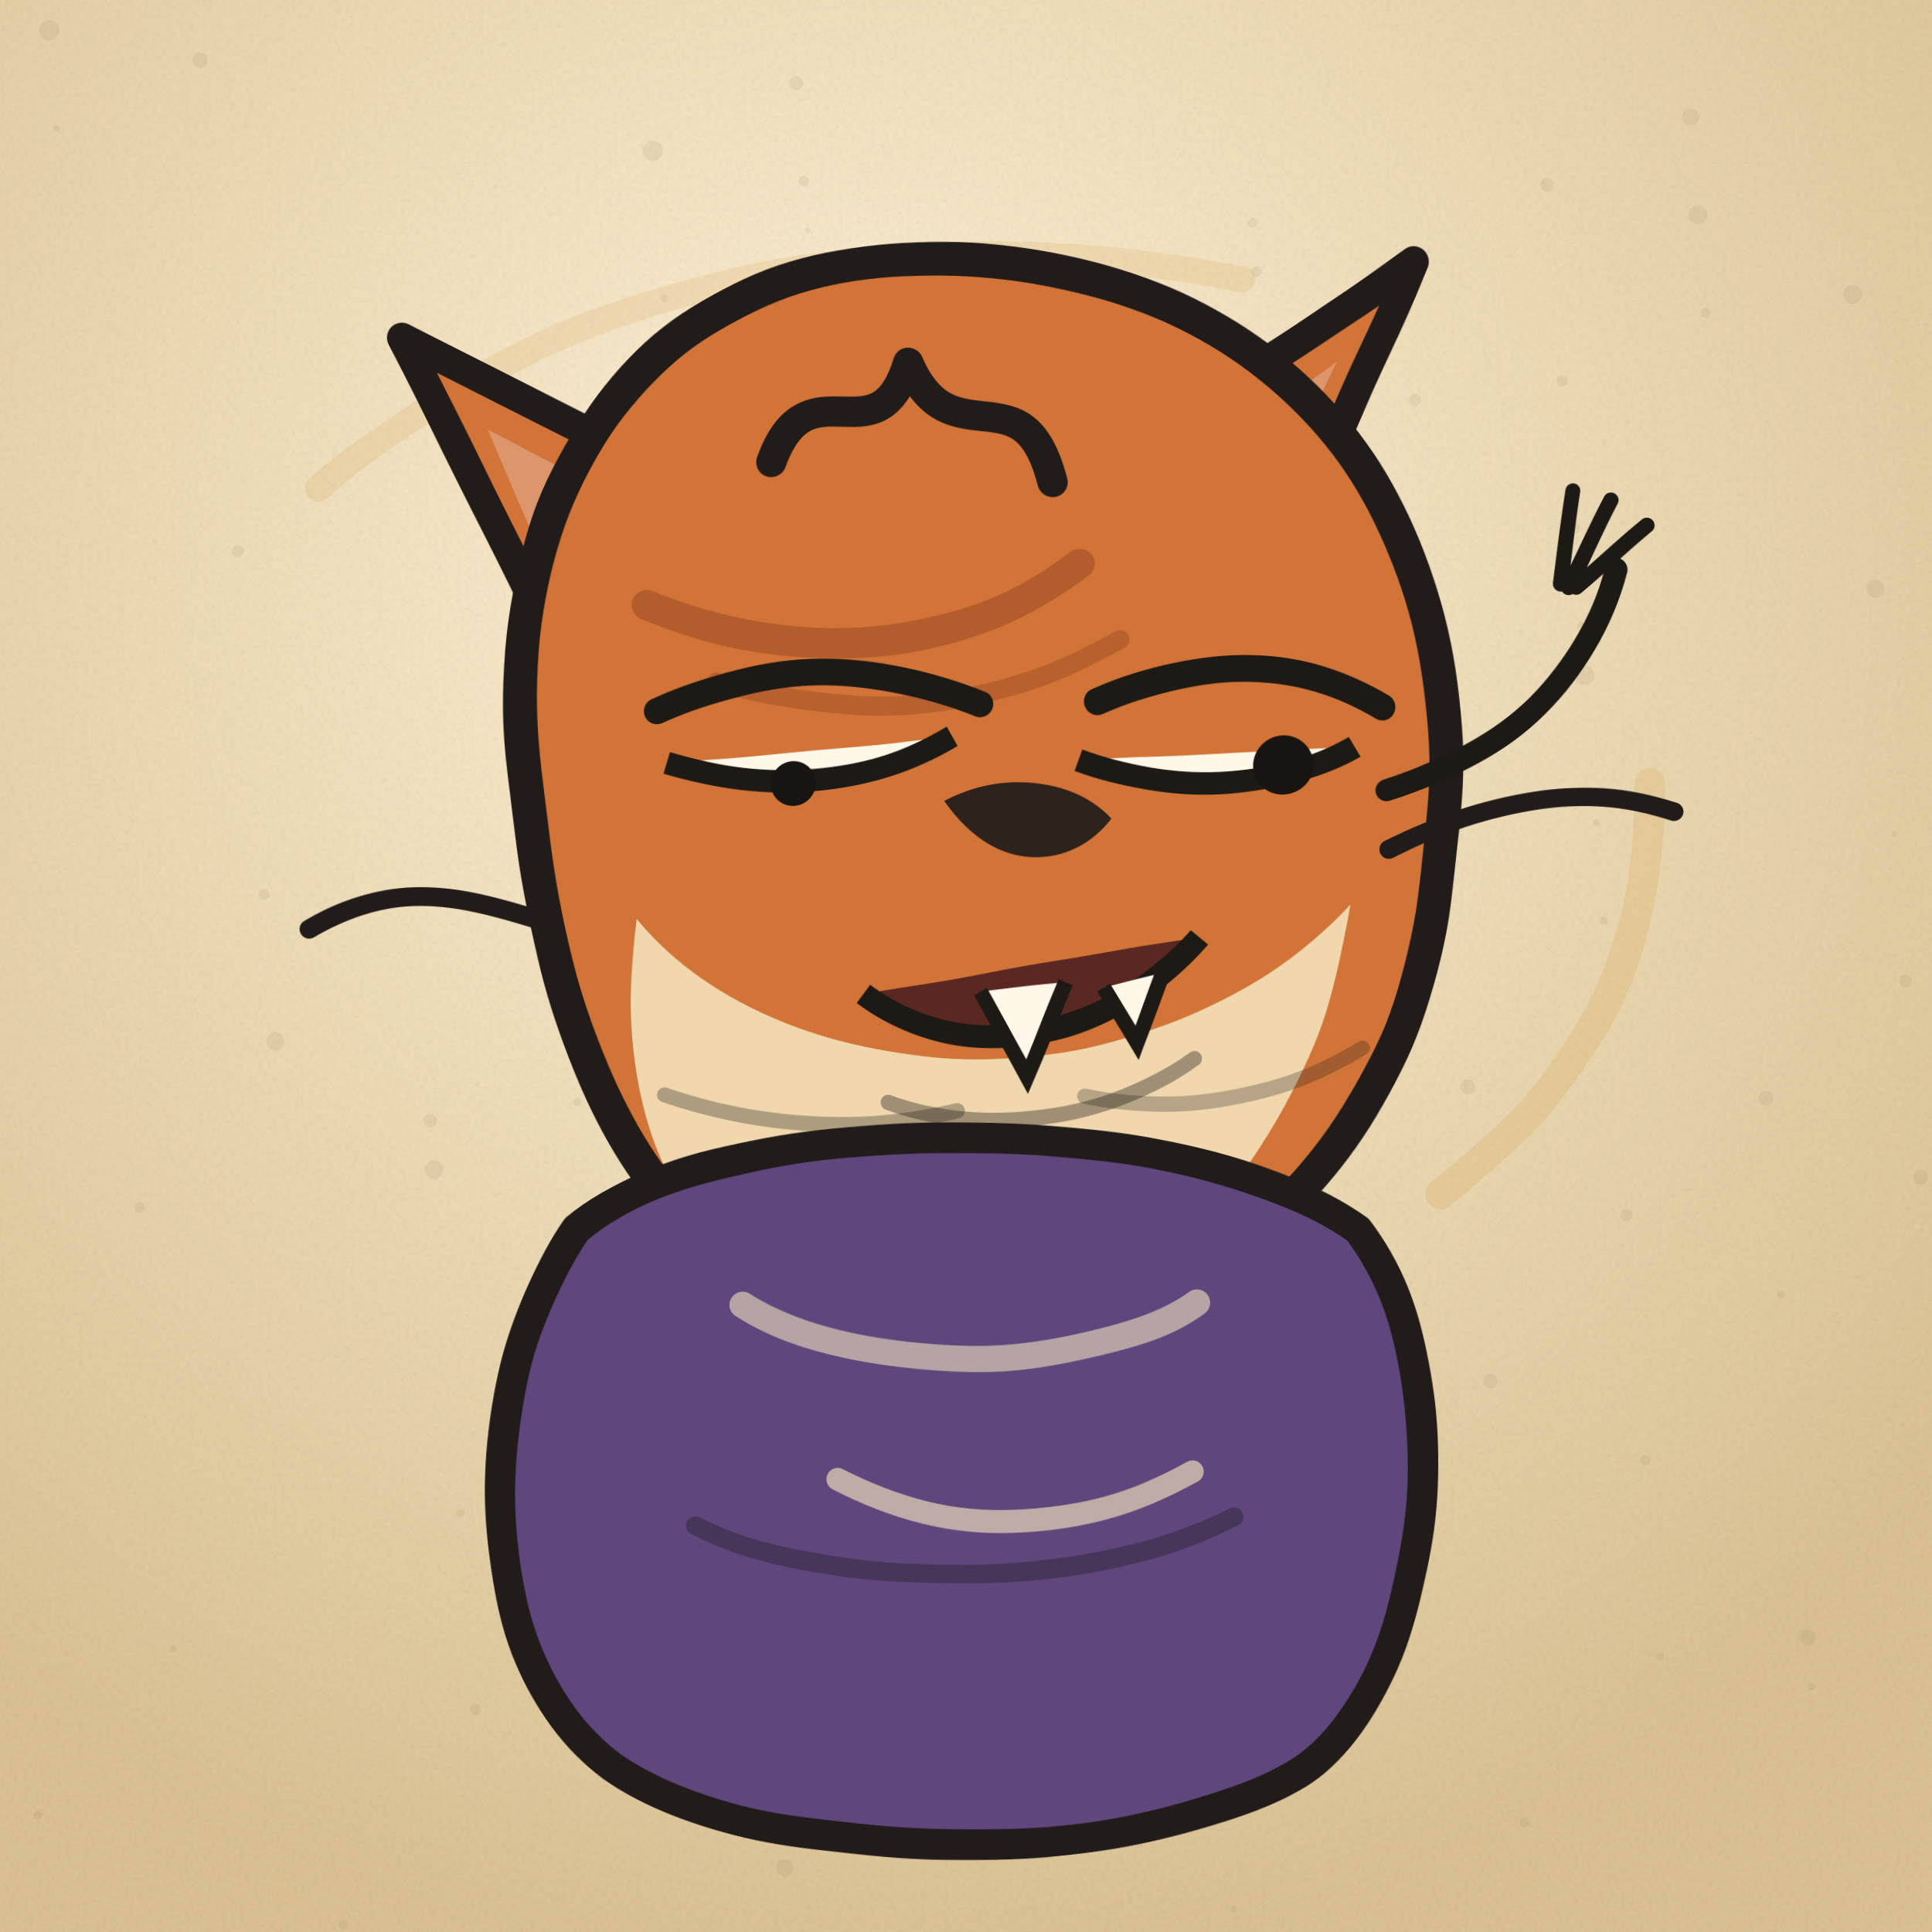
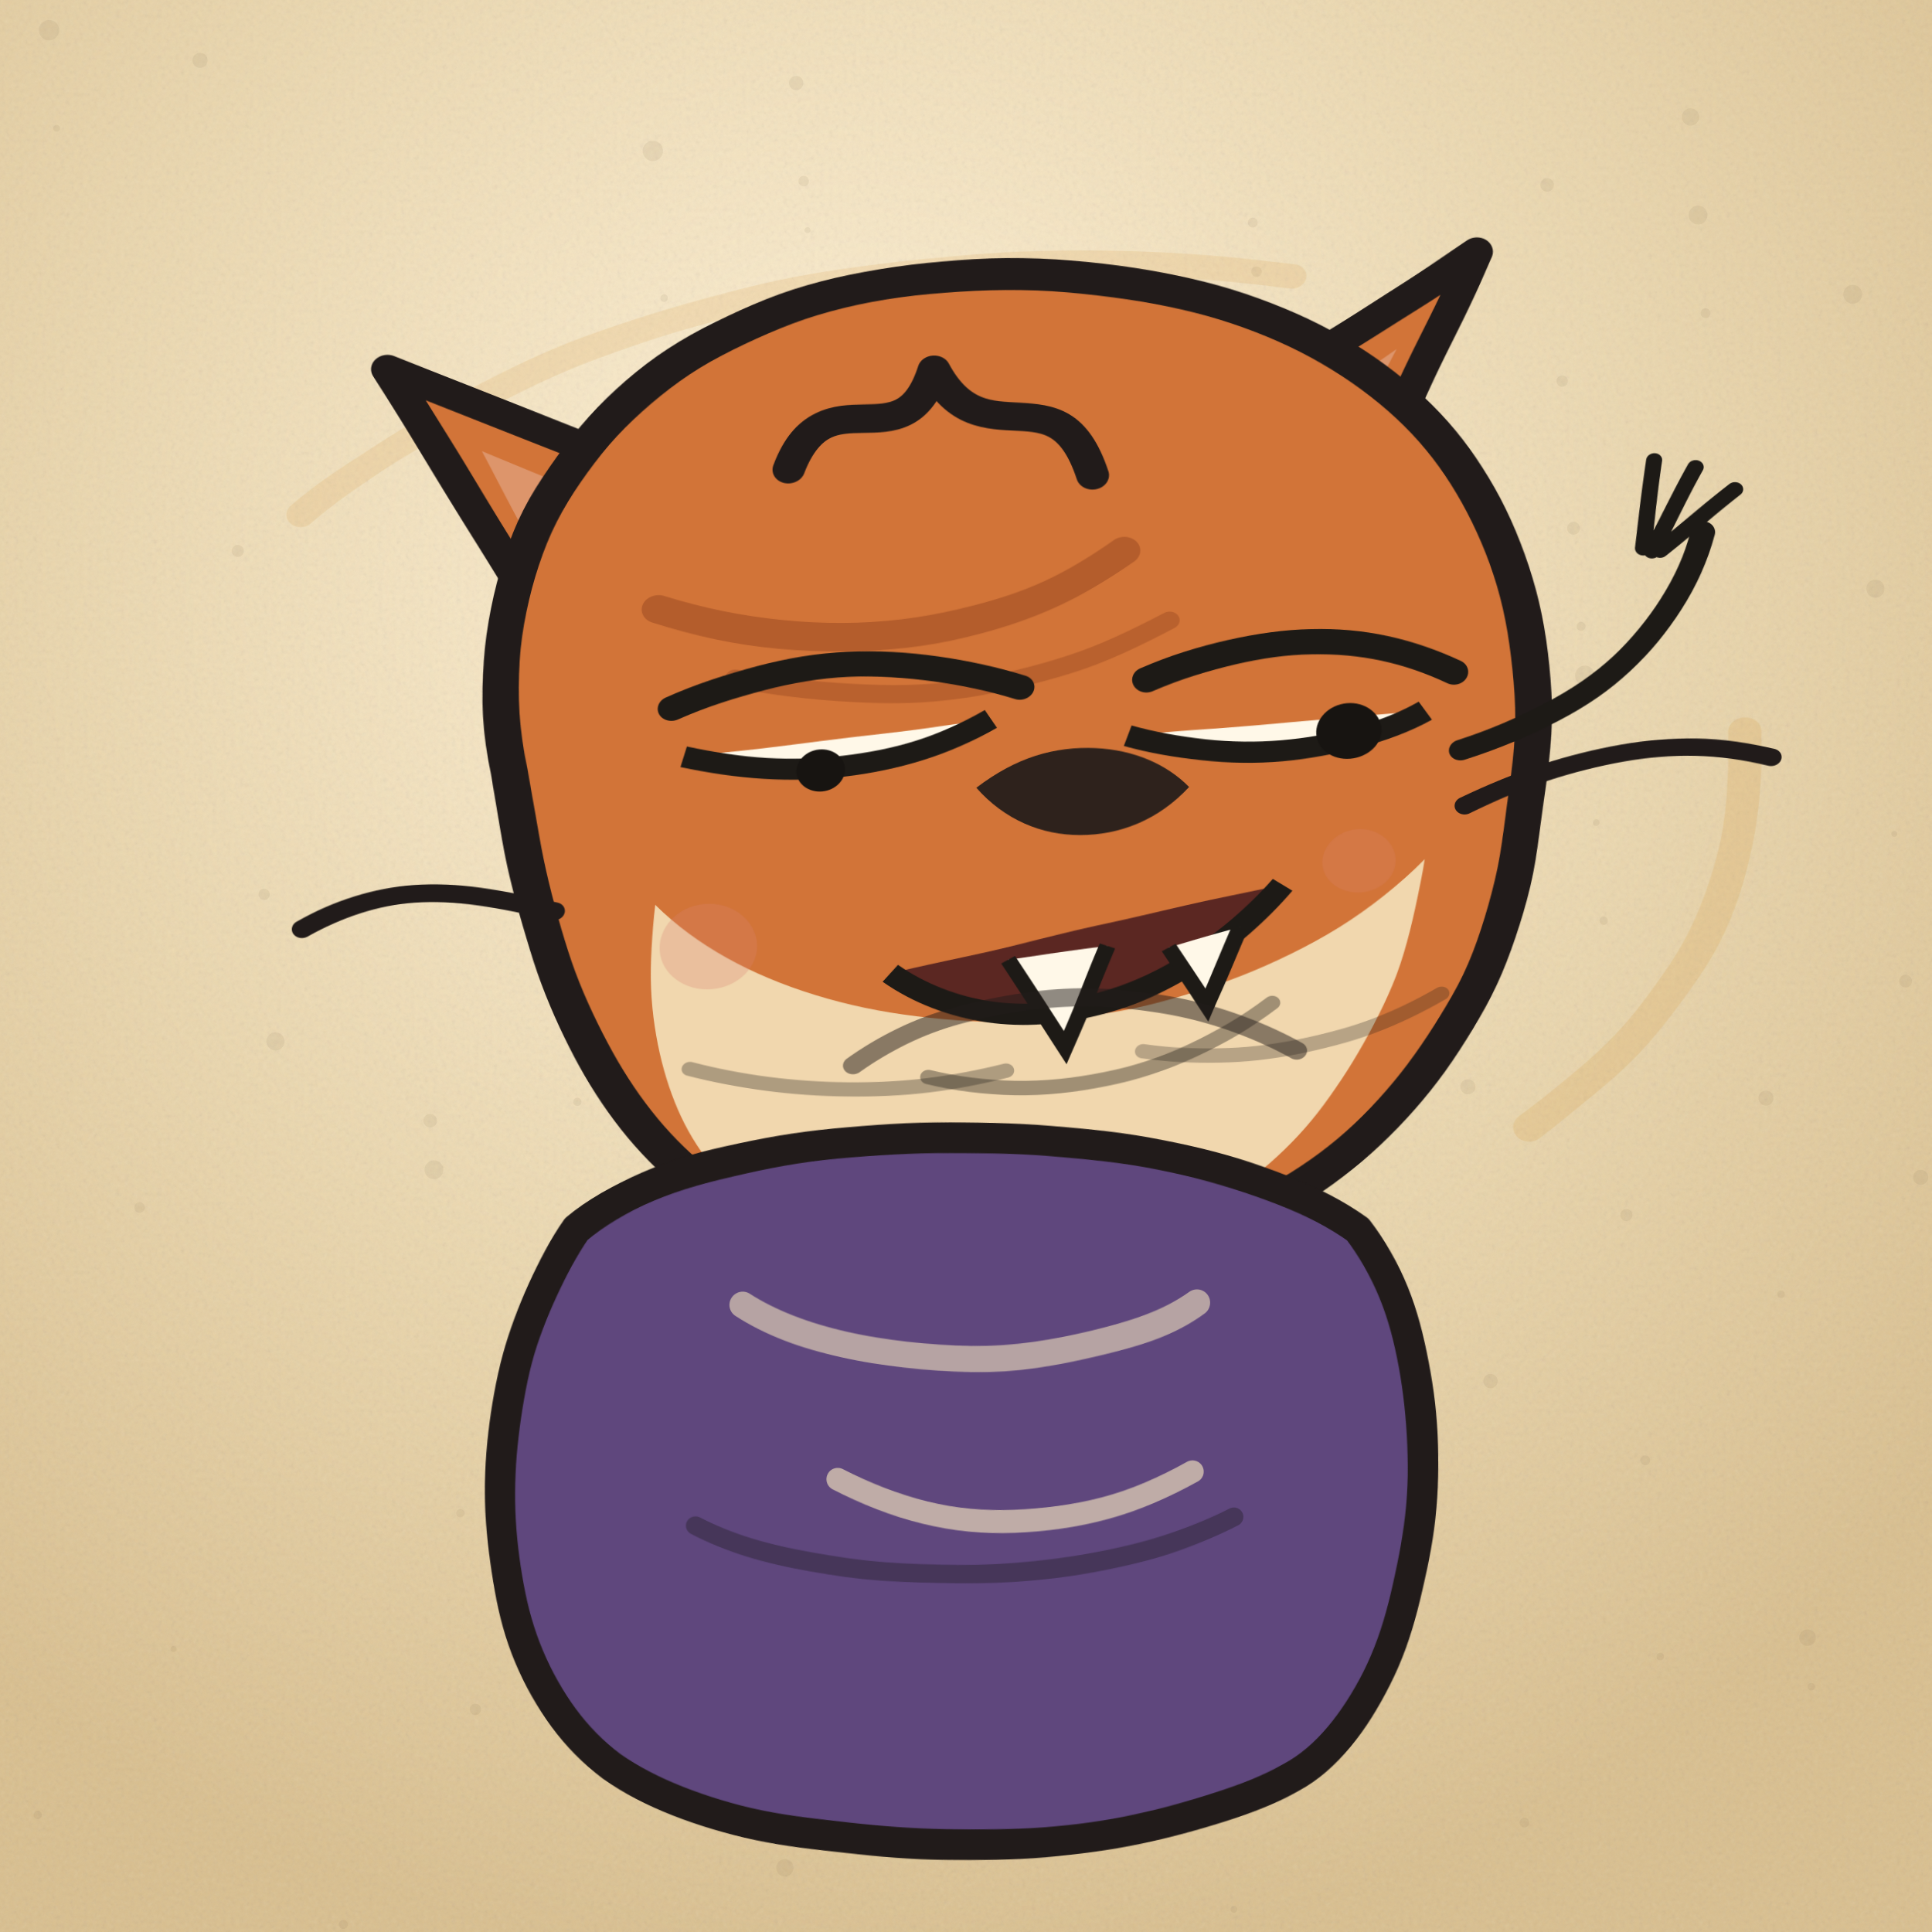
<svg xmlns="http://www.w3.org/2000/svg" width="512" height="512" viewBox="0 0 512 512">
  <defs>
    <filter id="paper" x="-20%" y="-20%" width="140%" height="140%">
      <feTurbulence type="fractalNoise" baseFrequency="0.82" numOctaves="3" seed="238" />
      <feColorMatrix type="saturate" values="0.18" />
      <feComponentTransfer>
        <feFuncA type="table" tableValues="0 0.18" />
      </feComponentTransfer>
    </filter>
    <filter id="wobble" x="-10%" y="-10%" width="120%" height="120%">
      <feTurbulence type="fractalNoise" baseFrequency="0.018" numOctaves="2" seed="248" />
      <feDisplacementMap in="SourceGraphic" scale="1.8" />
    </filter>
    <radialGradient id="wash" cx="45%" cy="30%" r="72%">
      <stop offset="0%" stop-color="#fff2d7" />
      <stop offset="58%" stop-color="#ead6ad" />
      <stop offset="100%" stop-color="#d9bf8f" />
    </radialGradient>
  </defs>
  <rect width="512" height="512" fill="url(#wash)" />
  <rect width="512" height="512" filter="url(#paper)" opacity="0.72" />
  <g>
    <circle cx="190" cy="261" r="2.1" fill="#7c6746" opacity="0.10" />
    <circle cx="383" cy="210" r="0.9" fill="#7c6746" opacity="0.10" />
    <circle cx="468" cy="291" r="2.0" fill="#7c6746" opacity="0.10" />
    <circle cx="333" cy="72" r="1.4" fill="#7c6746" opacity="0.10" />
    <circle cx="186" cy="209" r="2.5" fill="#7c6746" opacity="0.10" />
    <circle cx="299" cy="142" r="1.2" fill="#7c6746" opacity="0.10" />
    <circle cx="240" cy="399" r="1.6" fill="#7c6746" opacity="0.10" />
    <circle cx="153" cy="292" r="1.1" fill="#7c6746" opacity="0.10" />
    <circle cx="502" cy="221" r="0.8" fill="#7c6746" opacity="0.10" />
    <circle cx="279" cy="394" r="0.9" fill="#7c6746" opacity="0.10" />
    <circle cx="332" cy="59" r="1.3" fill="#7c6746" opacity="0.10" />
    <circle cx="37" cy="320" r="1.4" fill="#7c6746" opacity="0.10" />
    <circle cx="114" cy="297" r="1.8" fill="#7c6746" opacity="0.10" />
    <circle cx="323" cy="454" r="2.5" fill="#7c6746" opacity="0.10" />
    <circle cx="232" cy="295" r="1.0" fill="#7c6746" opacity="0.10" />
    <circle cx="497" cy="156" r="2.4" fill="#7c6746" opacity="0.10" />
    <circle cx="46" cy="437" r="0.8" fill="#7c6746" opacity="0.10" />
    <circle cx="431" cy="322" r="1.6" fill="#7c6746" opacity="0.10" />
    <circle cx="452" cy="83" r="1.3" fill="#7c6746" opacity="0.10" />
    <circle cx="509" cy="312" r="2.0" fill="#7c6746" opacity="0.10" />
    <circle cx="298" cy="129" r="1.1" fill="#7c6746" opacity="0.10" />
    <circle cx="91" cy="510" r="1.2" fill="#7c6746" opacity="0.10" />
    <circle cx="480" cy="447" r="1.0" fill="#7c6746" opacity="0.10" />
    <circle cx="73" cy="276" r="2.4" fill="#7c6746" opacity="0.10" />
    <circle cx="358" cy="397" r="1.5" fill="#7c6746" opacity="0.10" />
    <circle cx="327" cy="506" r="0.9" fill="#7c6746" opacity="0.10" />
    <circle cx="316" cy="363" r="2.0" fill="#7c6746" opacity="0.10" />
    <circle cx="213" cy="48" r="1.4" fill="#7c6746" opacity="0.10" />
    <circle cx="226" cy="217" r="1.8" fill="#7c6746" opacity="0.10" />
    <circle cx="115" cy="310" r="2.5" fill="#7c6746" opacity="0.10" />
    <circle cx="472" cy="343" r="1.0" fill="#7c6746" opacity="0.10" />
    <circle cx="417" cy="140" r="1.7" fill="#7c6746" opacity="0.10" />
    <circle cx="414" cy="101" r="1.5" fill="#7c6746" opacity="0.10" />
    <circle cx="479" cy="434" r="2.2" fill="#7c6746" opacity="0.10" />
    <circle cx="436" cy="387" r="1.3" fill="#7c6746" opacity="0.10" />
    <circle cx="173" cy="40" r="2.7" fill="#7c6746" opacity="0.10" />
    <circle cx="410" cy="49" r="1.8" fill="#7c6746" opacity="0.10" />
    <circle cx="395" cy="366" r="1.9" fill="#7c6746" opacity="0.10" />
    <circle cx="208" cy="495" r="2.3" fill="#7c6746" opacity="0.10" />
    <circle cx="505" cy="260" r="1.7" fill="#7c6746" opacity="0.10" />
    <circle cx="214" cy="61" r="0.8" fill="#7c6746" opacity="0.10" />
    <circle cx="375" cy="106" r="1.6" fill="#7c6746" opacity="0.10" />
    <circle cx="300" cy="155" r="2.0" fill="#7c6746" opacity="0.10" />
    <circle cx="389" cy="288" r="2.0" fill="#7c6746" opacity="0.10" />
    <circle cx="338" cy="137" r="2.5" fill="#7c6746" opacity="0.10" />
    <circle cx="419" cy="166" r="1.2" fill="#7c6746" opacity="0.10" />
    <circle cx="200" cy="391" r="1.6" fill="#7c6746" opacity="0.10" />
    <circle cx="337" cy="124" r="2.4" fill="#7c6746" opacity="0.10" />
    <circle cx="270" cy="277" r="0.8" fill="#7c6746" opacity="0.10" />
    <circle cx="15" cy="34" r="0.9" fill="#7c6746" opacity="0.10" />
    <circle cx="420" cy="179" r="2.6" fill="#7c6746" opacity="0.10" />
    <circle cx="349" cy="280" r="1.4" fill="#7c6746" opacity="0.10" />
    <circle cx="10" cy="481" r="1.1" fill="#7c6746" opacity="0.10" />
    <circle cx="187" cy="222" r="2.5" fill="#7c6746" opacity="0.10" />
    <circle cx="448" cy="31" r="2.3" fill="#7c6746" opacity="0.10" />
    <circle cx="425" cy="244" r="1.1" fill="#7c6746" opacity="0.10" />
    <circle cx="70" cy="237" r="1.5" fill="#7c6746" opacity="0.10" />
    <circle cx="423" cy="218" r="0.9" fill="#7c6746" opacity="0.10" />
    <circle cx="284" cy="459" r="1.3" fill="#7c6746" opacity="0.10" />
    <circle cx="53" cy="16" r="2.0" fill="#7c6746" opacity="0.10" />
    <circle cx="450" cy="57" r="2.5" fill="#7c6746" opacity="0.10" />
    <circle cx="211" cy="22" r="1.9" fill="#7c6746" opacity="0.10" />
    <circle cx="440" cy="439" r="1.0" fill="#7c6746" opacity="0.10" />
    <circle cx="257" cy="108" r="2.4" fill="#7c6746" opacity="0.10" />
    <circle cx="126" cy="453" r="1.5" fill="#7c6746" opacity="0.10" />
    <circle cx="63" cy="146" r="1.6" fill="#7c6746" opacity="0.10" />
    <circle cx="404" cy="483" r="1.3" fill="#7c6746" opacity="0.10" />
    <circle cx="13" cy="8" r="2.7" fill="#7c6746" opacity="0.10" />
    <circle cx="122" cy="401" r="1.1" fill="#7c6746" opacity="0.10" />
    <circle cx="491" cy="78" r="2.5" fill="#7c6746" opacity="0.10" />
    <circle cx="176" cy="79" r="1.0" fill="#7c6746" opacity="0.10" />
    <circle cx="345" cy="228" r="1.7" fill="#7c6746" opacity="0.10" />
  </g>
-   <g filter="url(#wobble)" transform="rotate(-3 256 246)">
+   <g filter="url(#wobble)" transform="rotate(-5 256 246) translate(-8 8) scale(1.08 .94)">
    <path d="M91 121 C137 83 224 50 338 78" fill="none" stroke="#d1953a" stroke-width="7" stroke-linecap="round" opacity="0.16" />
    <path d="M378 323 C417 298 438 263 439 217" fill="none" stroke="#d1953a" stroke-width="8" stroke-linecap="round" opacity="0.18" />
    <path d="M153 169 L115 82 L211 137 Z" fill="#d27438" stroke="#211b1a" stroke-width="8" stroke-linejoin="round" />
    <path d="M340 160 L384 76 L291 132 Z" fill="#d27438" stroke="#211b1a" stroke-width="8" stroke-linejoin="round" />
    <path d="M151 147 L136 107 L181 134 Z" fill="#e6ad91" opacity="0.58" />
    <path d="M340 140 L362 101 L318 130 Z" fill="#e6ad91" opacity="0.58" />
-     <path d="M141 194 C139 105 197 58 273 70 C353 82 396 145 383 230 C371 313 318 358 238 350 C172 343 143 279 141 194 Z" fill="#d27438" stroke="#211b1a" stroke-width="9" stroke-linecap="round" stroke-linejoin="round" />
+     <path d="M136 198 C129 110 195 58 280 72 C362 86 401 146 384 232 C369 313 315 360 232 348 C165 338 139 278 136 198 Z" fill="#d27438" stroke="#211b1a" stroke-width="9" stroke-linecap="round" stroke-linejoin="round" />
    <path d="M169 239 C205 288 304 299 358 245 C342 318 296 355 237 350 C188 346 156 304 169 239 Z" fill="#f4dfb8" opacity="0.92" />
    <path d="M176 156 C214 174 258 174 291 151" fill="none" stroke="#9b4a22" stroke-width="8" stroke-linecap="round" opacity="0.55" />
    <path d="M193 177 C231 190 268 189 301 172" fill="none" stroke="#9b4a22" stroke-width="5" stroke-linecap="round" opacity="0.45" />
    <path d="M144 238 C118 228 101 227 82 237" fill="none" stroke="#211b1a" stroke-width="5" stroke-linecap="round" />
    <path d="M369 231 C397 219 421 216 445 225" fill="none" stroke="#211b1a" stroke-width="5" stroke-linecap="round" />
    <path d="M211 120 C222 93 239 122 249 96 C259 123 279 98 285 129" fill="none" stroke="#211b1a" stroke-width="8" stroke-linecap="round" stroke-linejoin="round" />
    <path d="M174 286 C198 296 226 299 251 294" fill="none" stroke="#211b1a" stroke-width="4" stroke-linecap="round" opacity="0.32" />
    <path d="M285 292 C310 299 336 296 359 283" fill="none" stroke="#211b1a" stroke-width="4" stroke-linecap="round" opacity="0.28" />
    <path d="M179 198 C205 207 231 207 255 195" fill="#fff8e8" stroke="#1d1a16" stroke-width="6" />
    <path d="M288 203 C311 213 340 214 361 203" fill="#fff8e8" stroke="#1d1a16" stroke-width="6" />
    <circle cx="212" cy="205" r="6" fill="#171411" />
    <circle cx="342" cy="207" r="8" fill="#171411" />
    <path d="M177 184 C207 172 236 174 263 187" fill="none" stroke="#1d1a16" stroke-width="7" stroke-linecap="round" />
    <path d="M294 188 C324 177 348 179 369 193" fill="none" stroke="#1d1a16" stroke-width="7" stroke-linecap="round" />
-     <path d="M252 212 C267 205 286 207 296 219 C285 232 265 233 252 212 Z" fill="#211b1a" opacity="0.92" />
-     <path d="M228 262 C253 283 294 278 318 252" fill="#5b2722" stroke="#1d1a16" stroke-width="6" stroke-linejoin="round" />
-     <path d="M259 263 L270 286 L282 262" fill="#fff8e8" stroke="#1d1a16" stroke-width="4" />
-     <path d="M292 264 L300 279 L308 261" fill="#fff8e8" stroke="#1d1a16" stroke-width="4" />
-     <path d="M233 291 C256 301 292 299 315 284" fill="none" stroke="#1d1a16" stroke-width="4" stroke-linecap="round" opacity="0.38" />
+     <path d="M250 214 C270 199 292 205 302 219 C286 236 262 233 250 214 Z" fill="#211b1a" opacity="0.92" />
+     <path d="M225 264 C252 290 297 280 323 249" fill="#5b2722" stroke="#1d1a16" stroke-width="6" stroke-linejoin="round" />
+     <path d="M254 263 L266 289 L279 262" fill="#fff8e8" stroke="#1d1a16" stroke-width="4" />
+     <path d="M294 264 L302 281 L312 260" fill="#fff8e8" stroke="#1d1a16" stroke-width="4" />
+     <path d="M232 294 C258 304 292 301 318 282" fill="none" stroke="#1d1a16" stroke-width="4" stroke-linecap="round" opacity="0.38" />
+     <circle cx="181" cy="252" r="12" fill="#d98270" opacity="0.28" />
+     <circle cx="342" cy="244" r="9" fill="#d98270" opacity="0.22" />
+     <path d="M214 289 C246 267 292 272 323 296" fill="none" stroke="#211b1a" stroke-width="5" stroke-linecap="round" opacity="0.5" />
    <path d="M369 215 C403 206 423 188 433 160" fill="none" stroke="#1d1a16" stroke-width="6" stroke-linecap="round" />
    <path d="M422 164 L442 149 M420 164 L433 142 M418 163 L423 139" stroke="#1d1a16" stroke-width="4" stroke-linecap="round" />
  </g>
  <g filter="url(#wobble)">
    <path d="M153 326 C195 292 315 294 360 326 C389 364 380 450 342 471 C300 496 201 495 162 468 C124 440 125 364 153 326 Z" fill="#5f477d" stroke="#211b1a" stroke-width="8" stroke-linejoin="round" />
    <path d="M197 346 C226 365 289 365 317 345" fill="none" stroke="#f5e5bf" stroke-width="7" stroke-linecap="round" opacity="0.58" />
    <path d="M184 404 C217 421 289 422 327 402" fill="none" stroke="#151515" stroke-width="5" stroke-linecap="round" opacity="0.34" />
    <path d="M222 392 C251 407 286 407 316 390" fill="none" stroke="#f5e5bf" stroke-width="6" stroke-linecap="round" opacity="0.64" />
  </g>
</svg>
